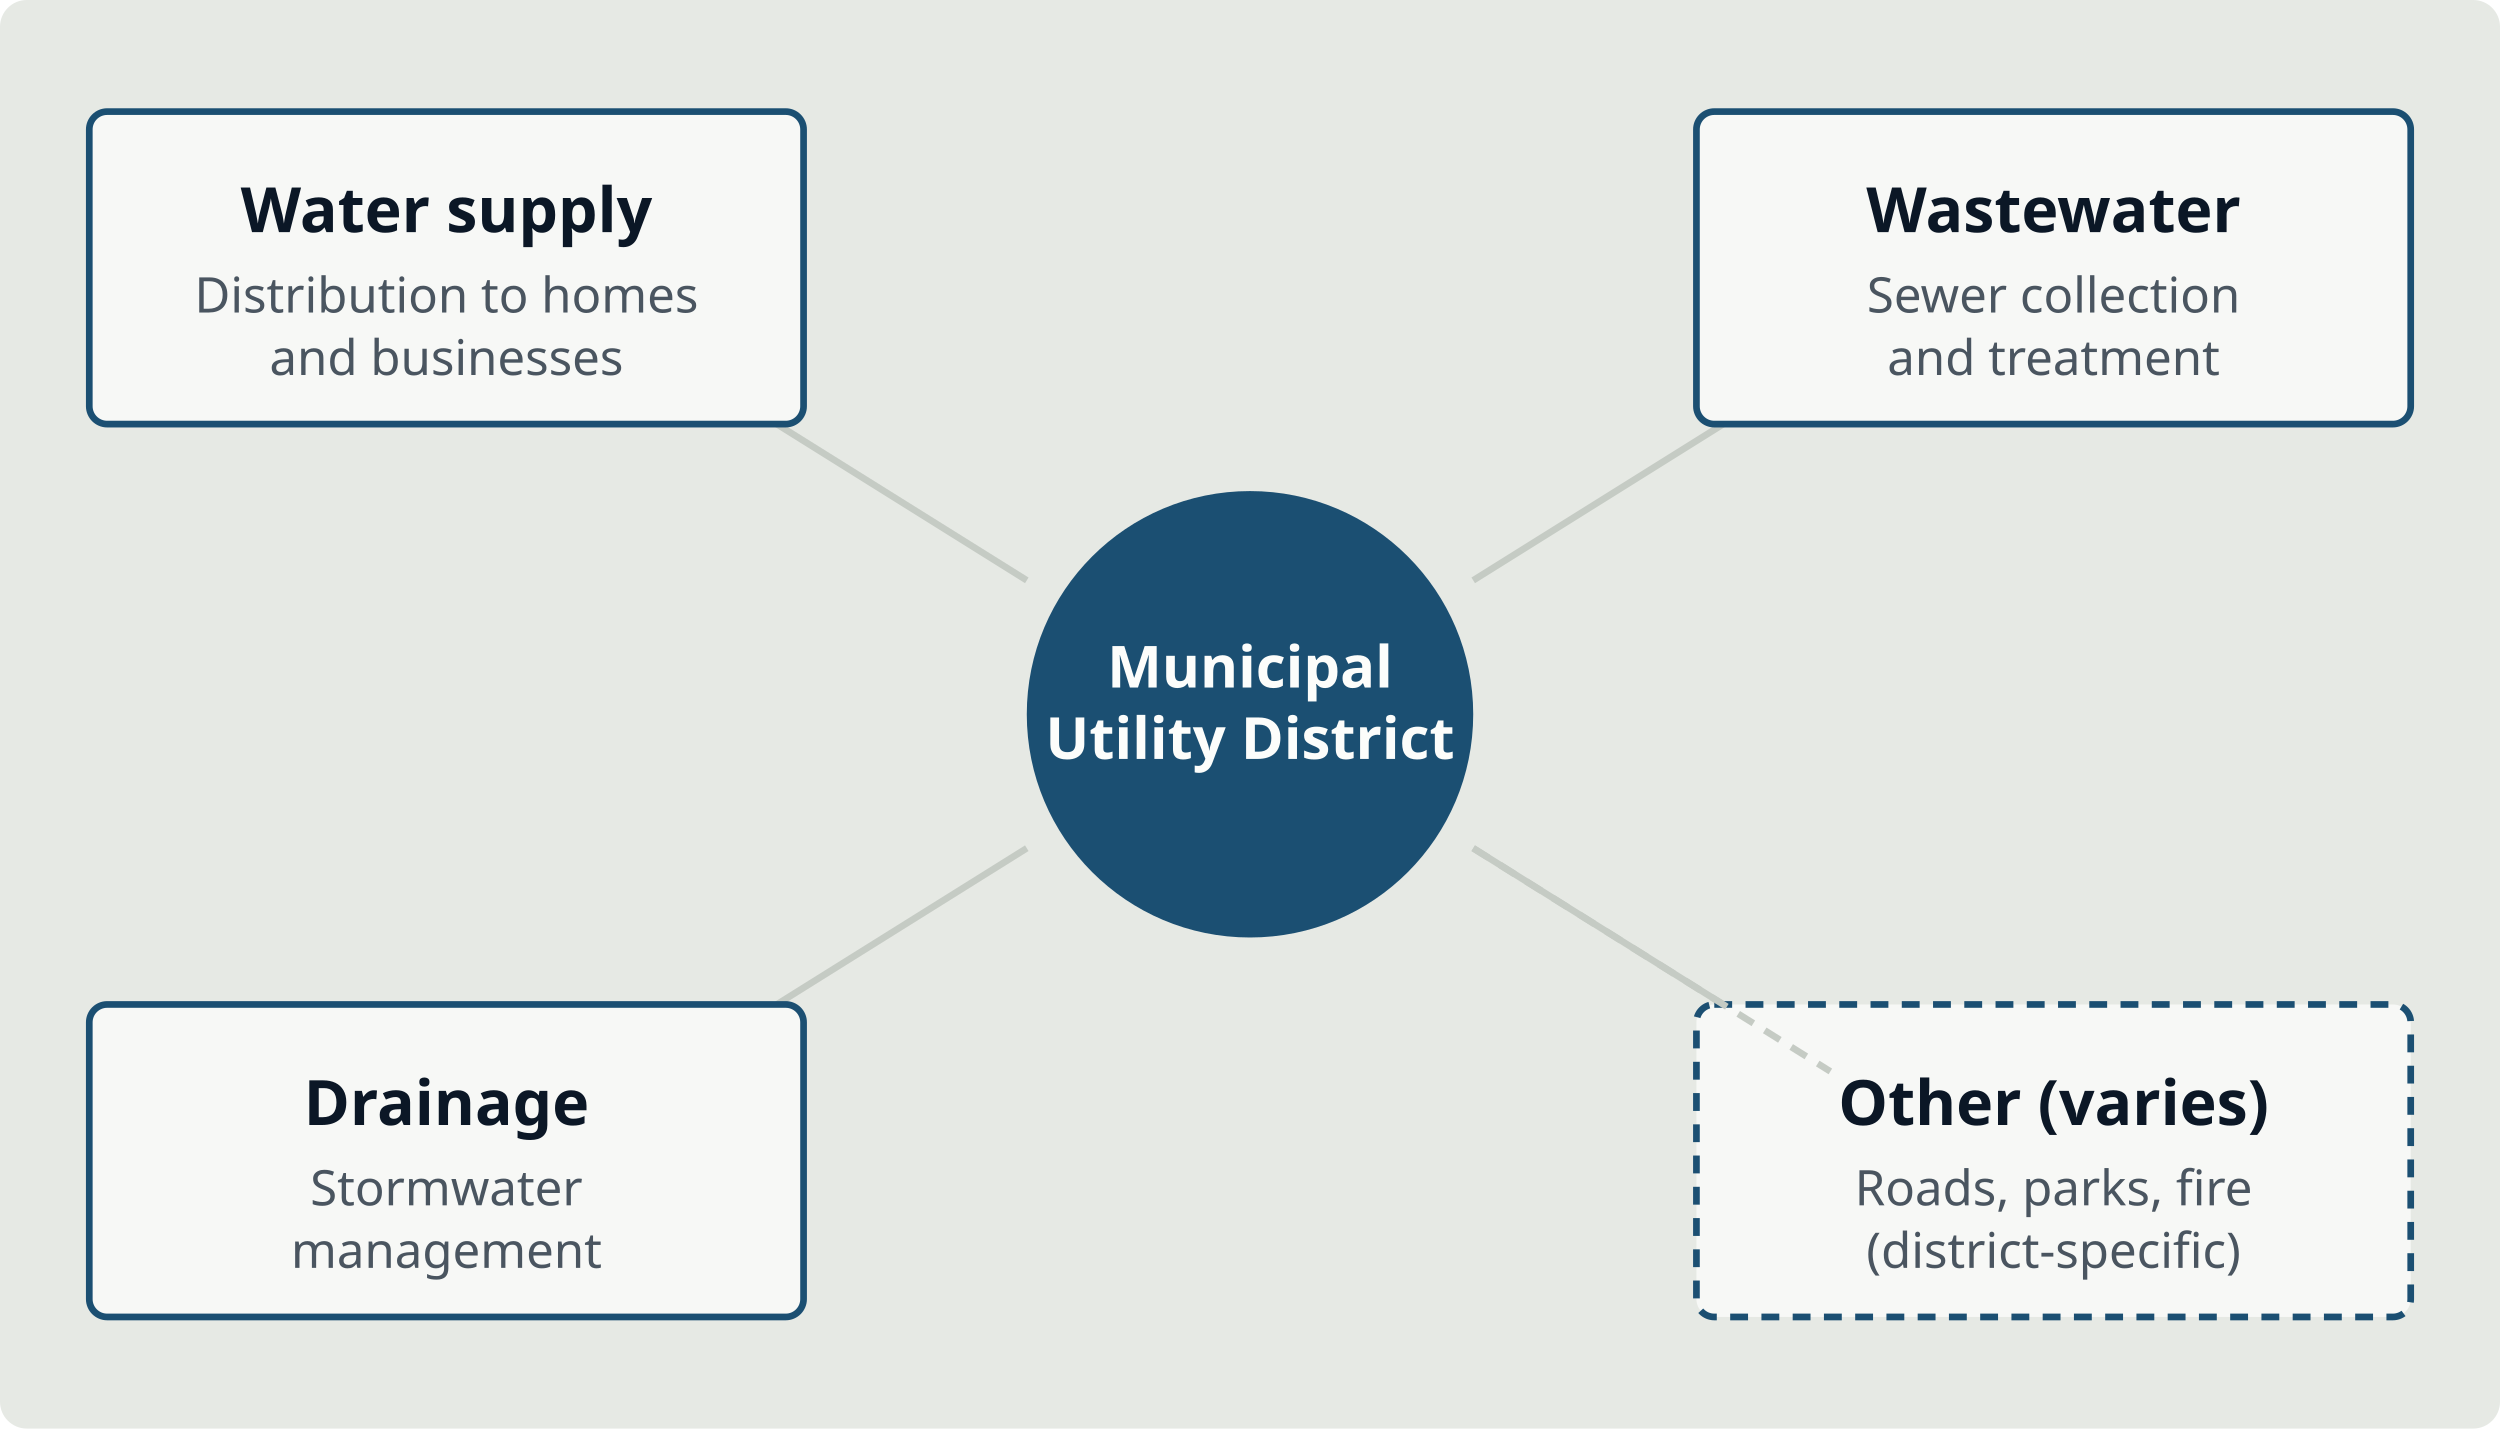
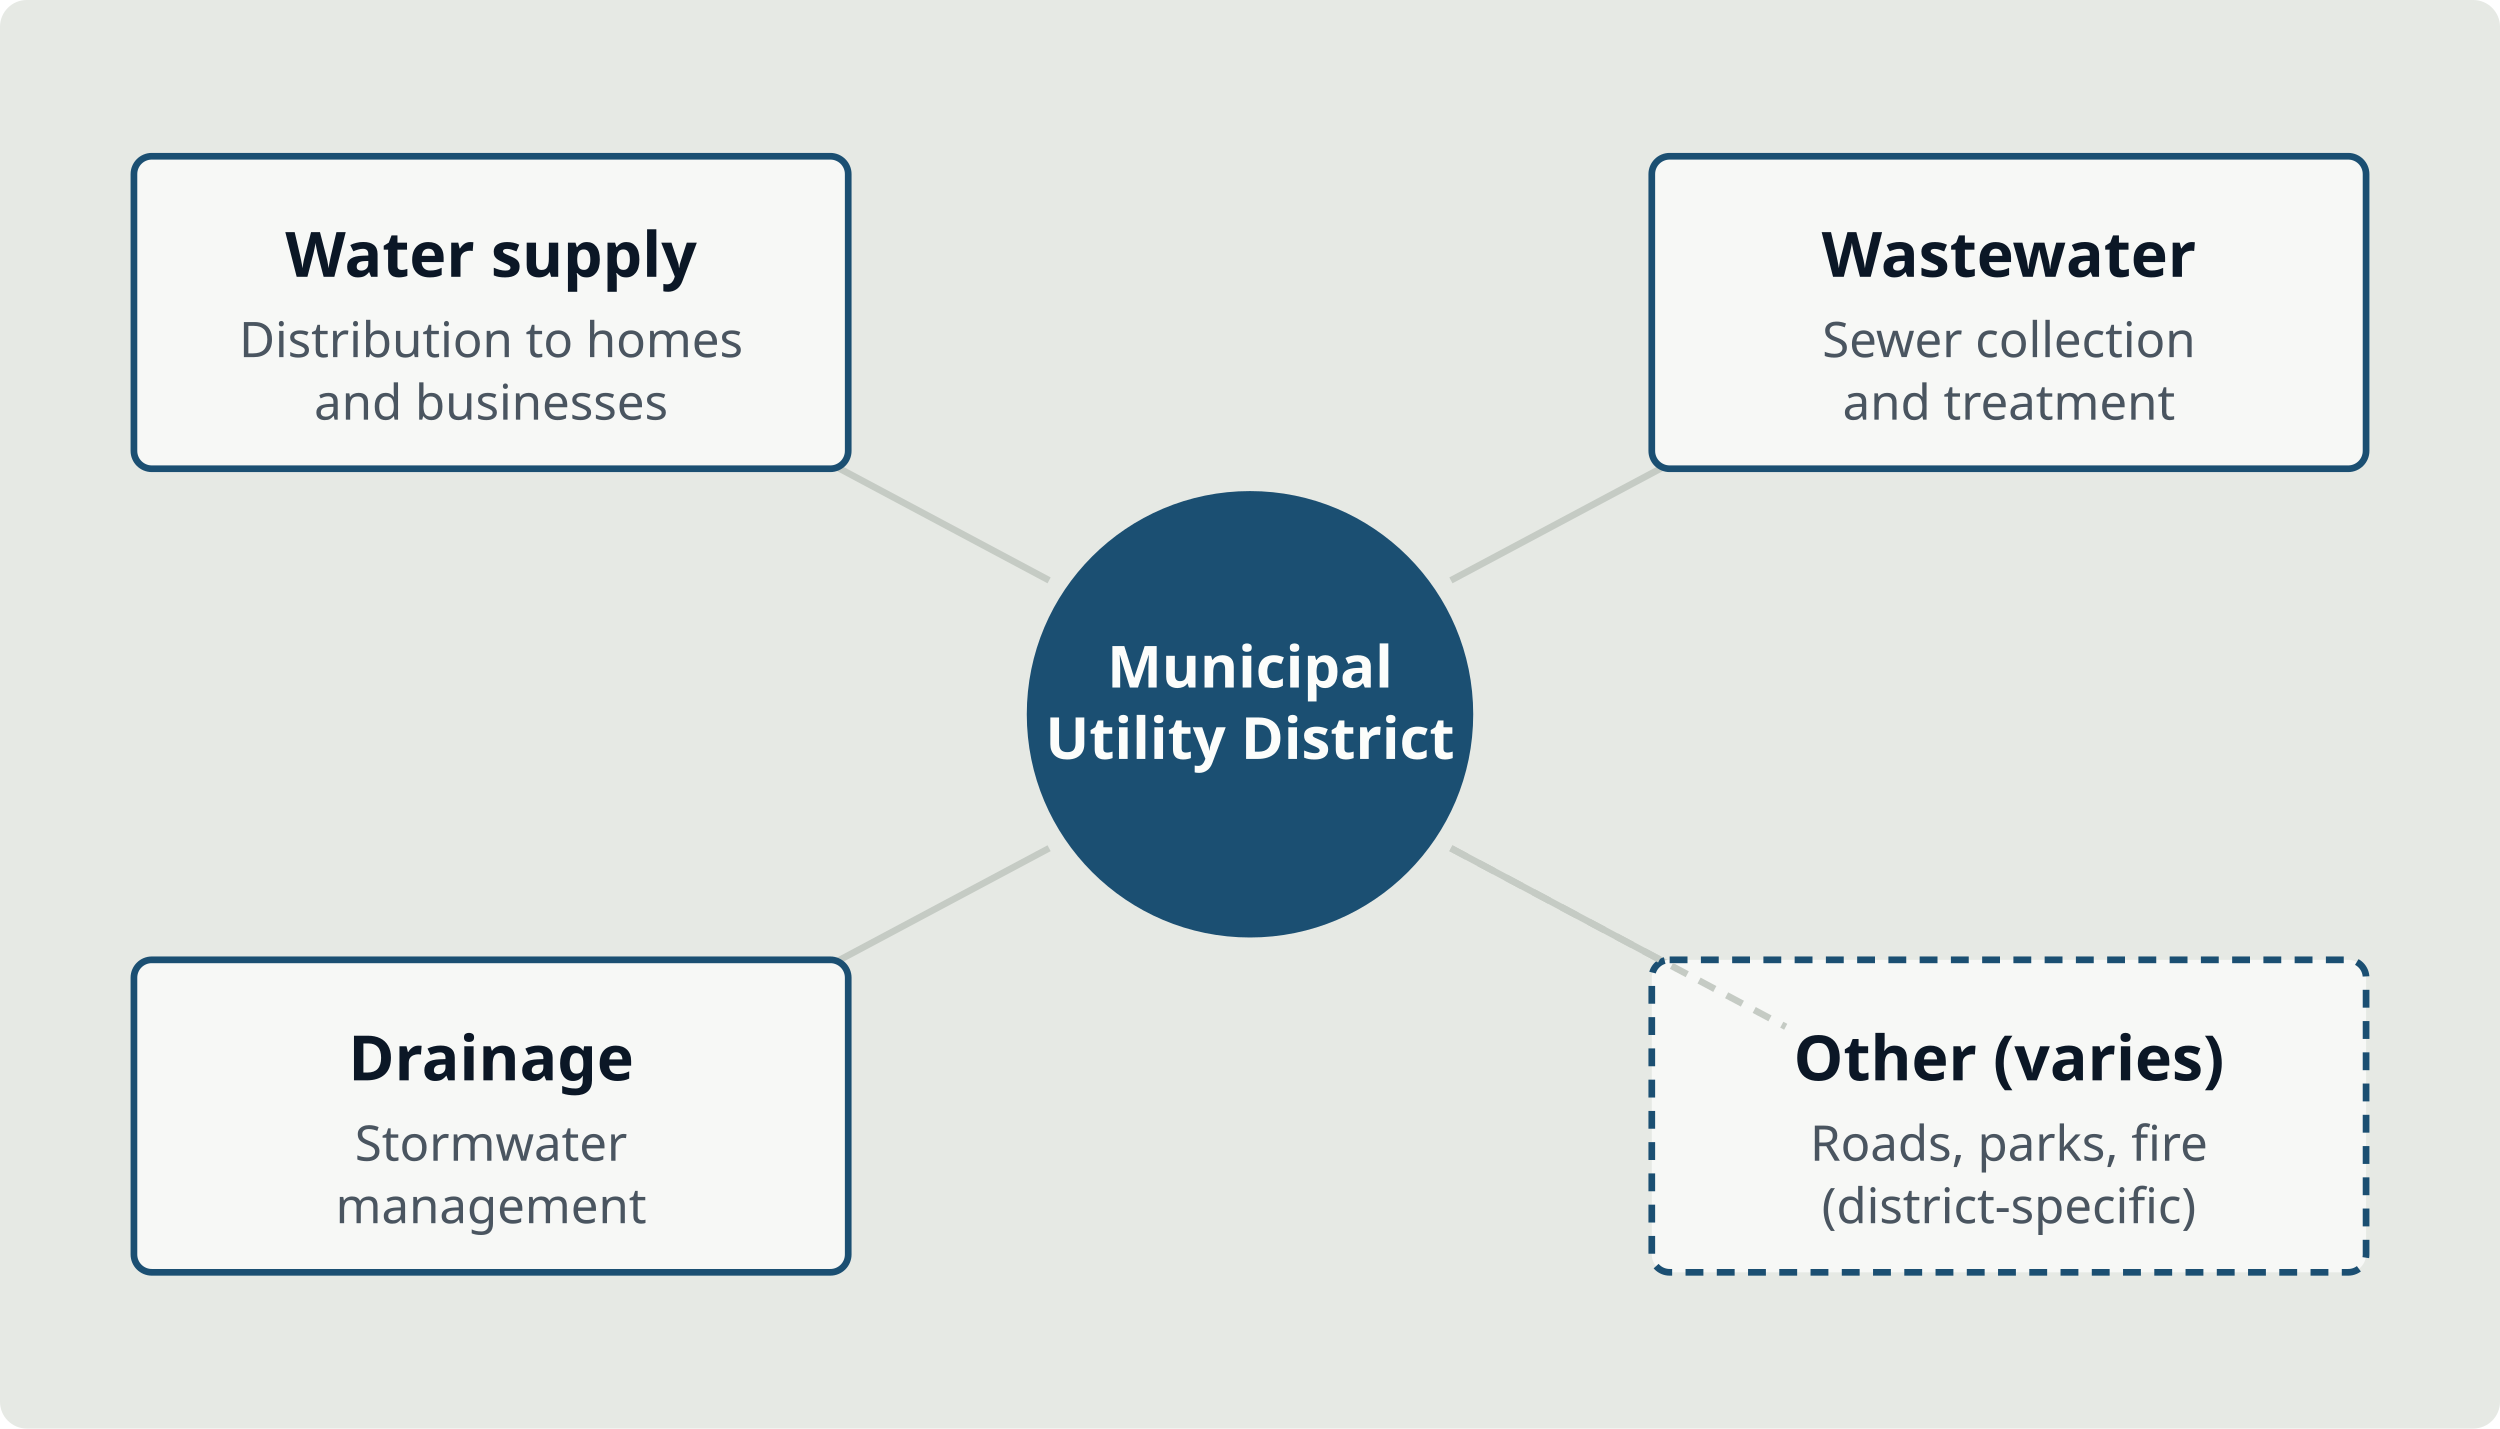
- <svg xmlns="http://www.w3.org/2000/svg" viewBox="0 0 560 320" role="img" aria-labelledby="services-title services-desc">
+ <svg xmlns="http://www.w3.org/2000/svg" preserveAspectRatio="xMidYMid meet" viewBox="0 0 560 320" role="img" aria-labelledby="services-title services-desc">
  <style>
    .label-main { font-family: "Source Sans 3", system-ui, sans-serif; font-size: 14px; font-weight: 600; fill: #0B1726; }
    .label-sub { font-family: "Source Sans 3", system-ui, sans-serif; font-size: 11px; font-weight: 400; fill: #4A5560; }
    .label-center { font-family: "Source Sans 3", system-ui, sans-serif; font-size: 13px; font-weight: 600; fill: #FCFDFB; }
    .node-fill { fill: #F7F8F6; }
    .node-stroke { stroke: #1B4F72; stroke-width: 1.5; fill: none; }
    .center-fill { fill: #1B4F72; }
    .connector { stroke: #C5CBC4; stroke-width: 1.5; fill: none; }
    .dashed { stroke-dasharray: 4 3; }
    .label-note { font-family: "Source Sans 3", system-ui, sans-serif; font-size: 10px; font-weight: 400; fill: #4A5560; font-style: italic; }
    .ground-fill { fill: #E6E9E4; }
  </style>
  <rect width="560" height="320" class="ground-fill" rx="6" />
  <g transform="translate(280, 160)">
    <circle r="50" class="center-fill" />
    <text x="0" y="-6" text-anchor="middle" class="label-center">Municipal</text>
    <text x="0" y="10" text-anchor="middle" class="label-center">Utility District</text>
  </g>
-   <line x1="230" y1="130" x2="150" y2="80" class="connector" />
-   <line x1="330" y1="130" x2="410" y2="80" class="connector" />
-   <line x1="230" y1="190" x2="150" y2="240" class="connector" />
-   <line x1="330" y1="190" x2="410" y2="240" class="connector" />
-   <g transform="translate(100, 60)">
+   <line x1="235" y1="130" x2="160" y2="90" class="connector" />
+   <line x1="325" y1="130" x2="400" y2="90" class="connector" />
+   <line x1="235" y1="190" x2="160" y2="230" class="connector" />
+   <line x1="325" y1="190" x2="400" y2="230" class="connector" />
+   <g transform="translate(110, 70)">
    <rect x="-80" y="-35" width="160" height="70" rx="4" class="node-fill" />
    <rect x="-80" y="-35" width="160" height="70" rx="4" class="node-stroke" />
    <text x="0" y="-8" text-anchor="middle" class="label-main">Water supply</text>
    <text x="0" y="10" text-anchor="middle" class="label-sub">Distribution to homes</text>
    <text x="0" y="24" text-anchor="middle" class="label-sub">and businesses</text>
  </g>
-   <g transform="translate(460, 60)">
+   <g transform="translate(450, 70)">
    <rect x="-80" y="-35" width="160" height="70" rx="4" class="node-fill" />
    <rect x="-80" y="-35" width="160" height="70" rx="4" class="node-stroke" />
    <text x="0" y="-8" text-anchor="middle" class="label-main">Wastewater</text>
    <text x="0" y="10" text-anchor="middle" class="label-sub">Sewer collection</text>
    <text x="0" y="24" text-anchor="middle" class="label-sub">and treatment</text>
  </g>
-   <g transform="translate(100, 260)">
+   <g transform="translate(110, 250)">
    <rect x="-80" y="-35" width="160" height="70" rx="4" class="node-fill" />
    <rect x="-80" y="-35" width="160" height="70" rx="4" class="node-stroke" />
    <text x="0" y="-8" text-anchor="middle" class="label-main">Drainage</text>
    <text x="0" y="10" text-anchor="middle" class="label-sub">Stormwater</text>
    <text x="0" y="24" text-anchor="middle" class="label-sub">management</text>
  </g>
-   <g transform="translate(460, 260)">
+   <g transform="translate(450, 250)">
    <rect x="-80" y="-35" width="160" height="70" rx="4" class="node-fill" />
    <rect x="-80" y="-35" width="160" height="70" rx="4" class="node-stroke dashed" />
    <text x="0" y="-8" text-anchor="middle" class="label-main">Other (varies)</text>
    <text x="0" y="10" text-anchor="middle" class="label-sub">Roads, parks, fire</text>
    <text x="0" y="24" text-anchor="middle" class="label-sub">(district-specific)</text>
  </g>
-   <line x1="330" y1="190" x2="410" y2="240" class="connector dashed" style="stroke: #C5CBC4;" />
+   <line x1="325" y1="190" x2="400" y2="230" class="connector dashed" style="stroke: #C5CBC4;" />
</svg>
